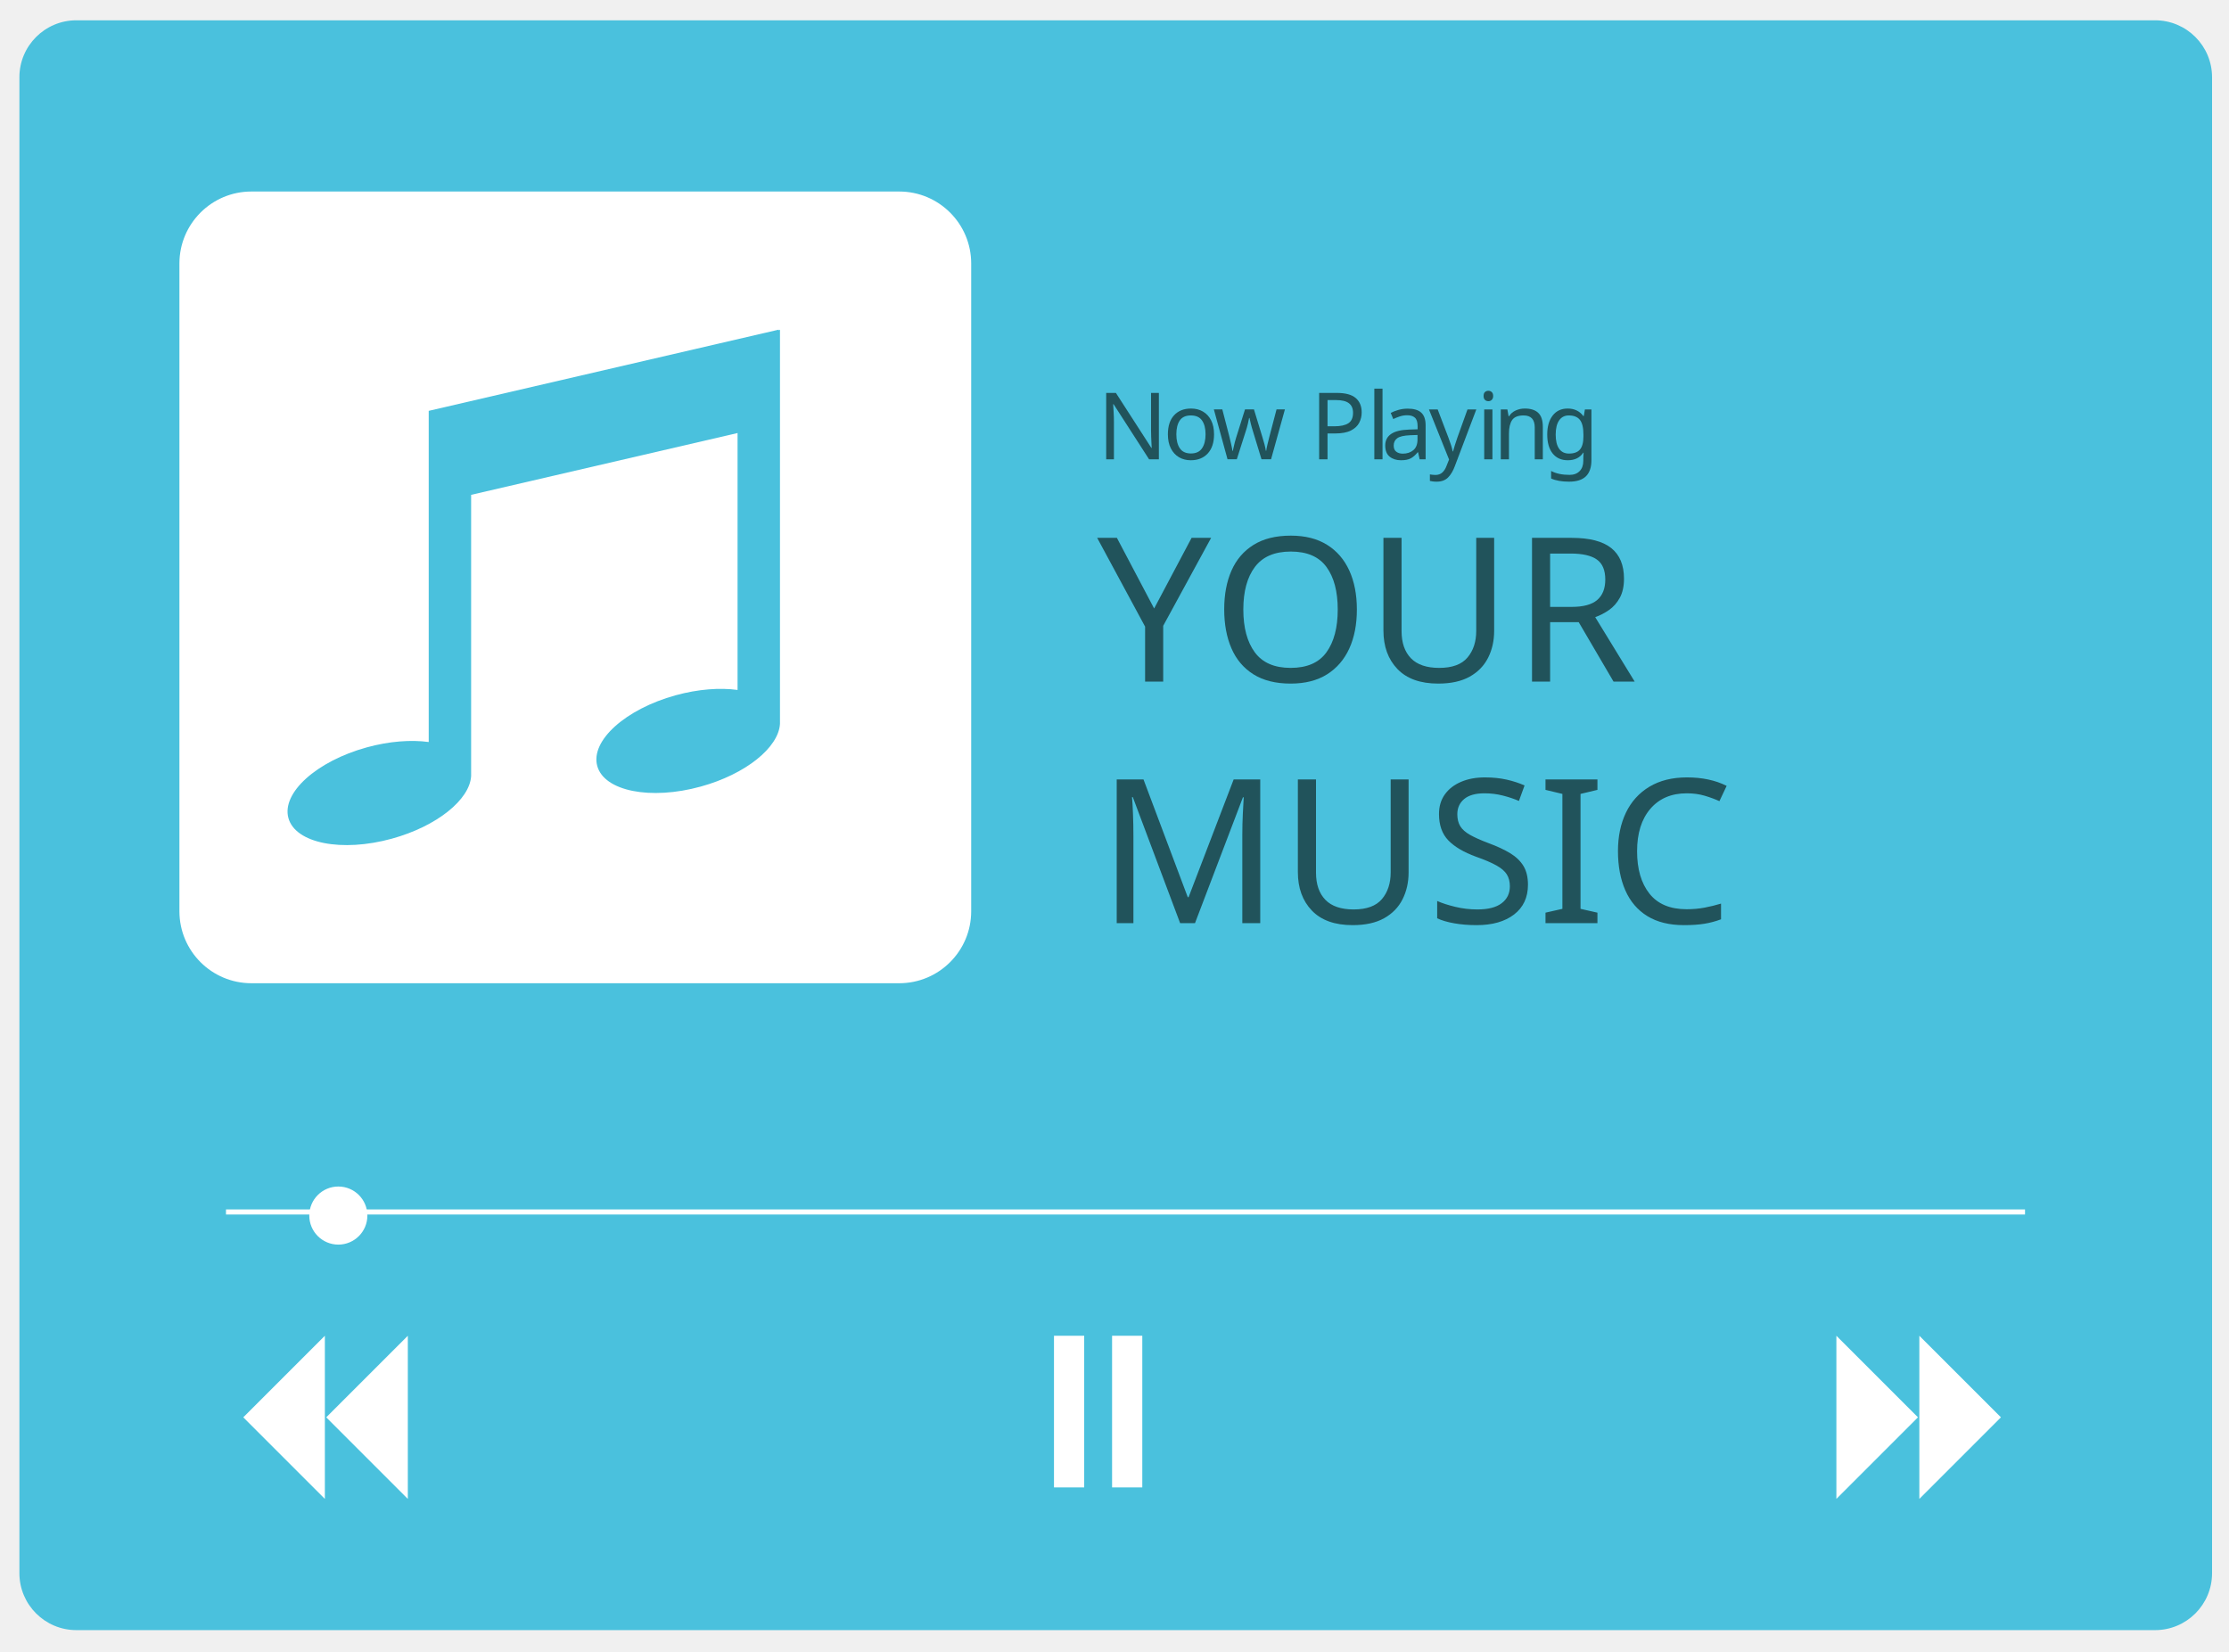
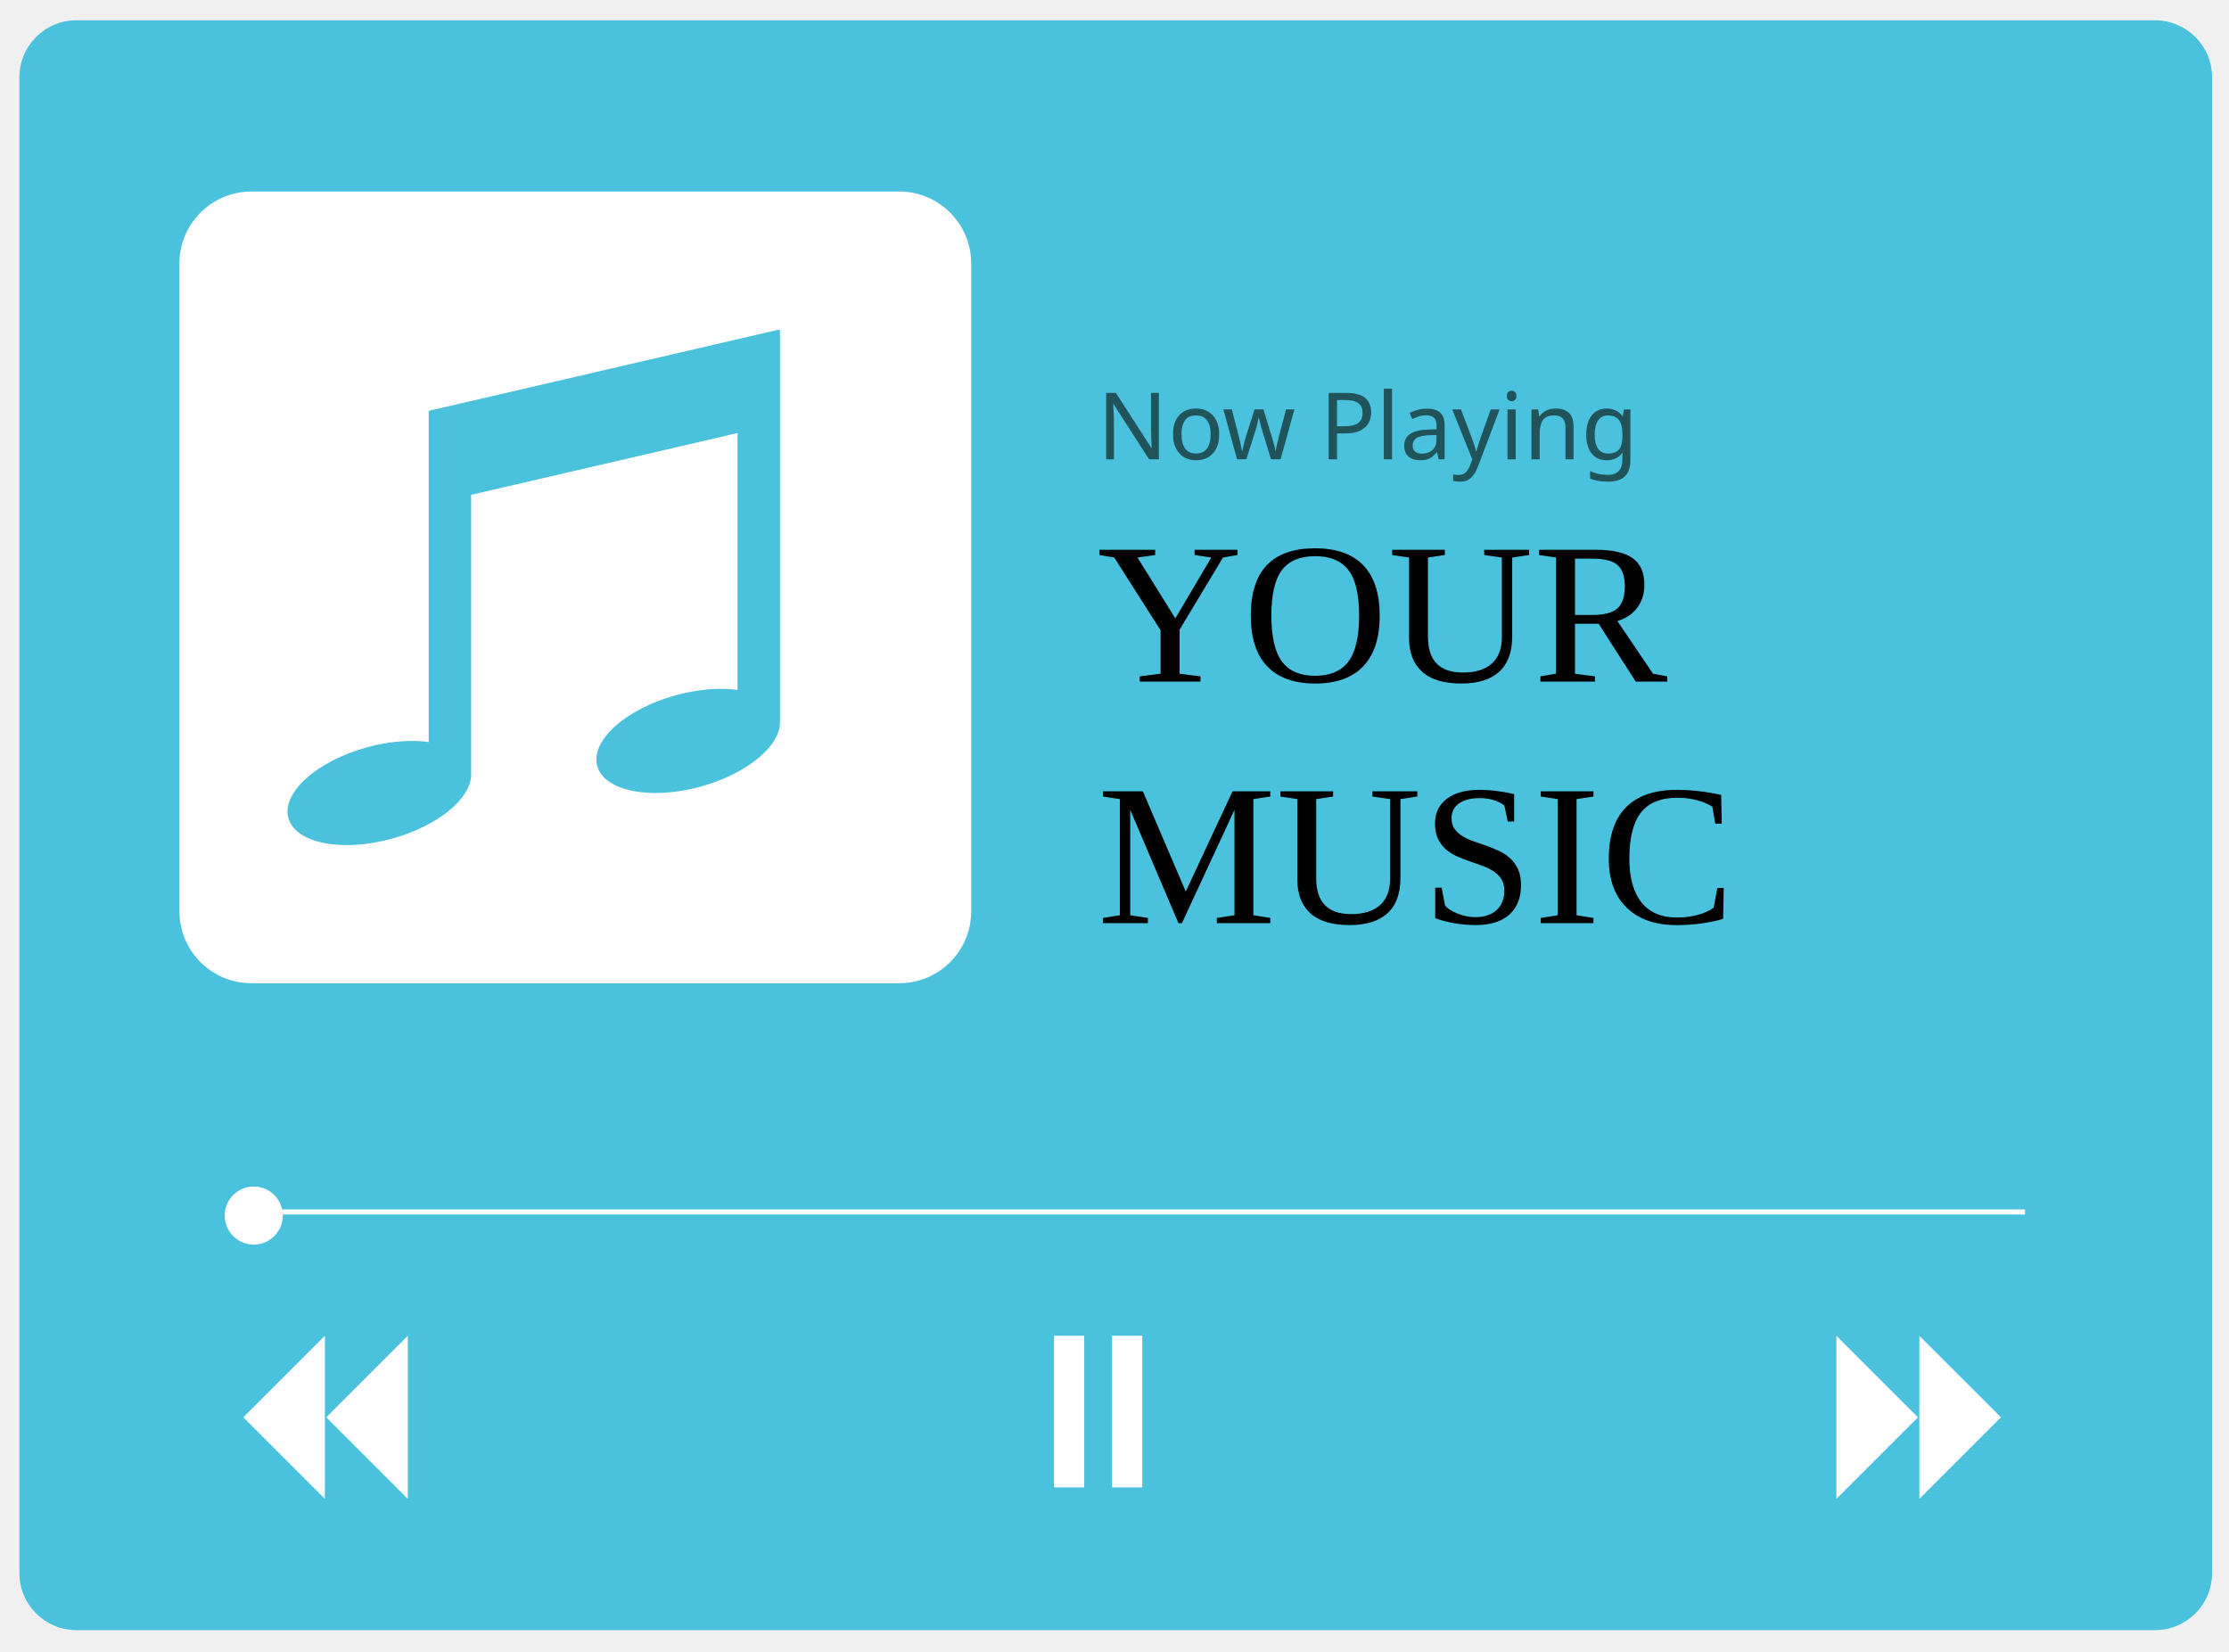
<svg xmlns="http://www.w3.org/2000/svg" viewBox="0 0 1317.64 976.26">
  <defs>
    <style>
        .musicGeneralCls-1 {
            fill: #4ac1dd;
        }
        
        .musicGeneralCls-2 {
            fill: #fff;
        }
        
        .musicGeneralCls-3 {
            font-size: 55px;
        }
        
        .musicGeneralCls-3,
        .musicGeneralCls-5 {
            fill: #21535b;
            font-family: "HelvNeue Roman for IBM";
        }
-         
+ 
        .musicGeneralCls-4 {
-             letter-spacing: -1px;
+             font-size: 119px;
        }
        
        .musicGeneralCls-5 {
-             font-size: 119px;
-         }
-         
-         .musicGeneralCls-6 {
-             letter-spacing: -7px;
-         }
-         
-         .musicGeneralCls-7 {
-             letter-spacing: 1px;
-         }
-         
-         .musicGeneralCls-8 {
            fill: none;
            stroke: #fff;
            stroke-miterlimit: 10;
            stroke-width: 3px;
        }
        </style>
  </defs>
  <rect class="musicGeneralCls-1" x="11.47" y="12" width="1296.16" height="951.7" rx="33.69" ry="33.69" />
  <rect class="musicGeneralCls-2" x="106.06" y="113.22" width="468.05" height="468.05" rx="42.56" ry="42.56" />
-   <text class="musicGeneralCls-3" transform="translate(648.58 271.55)">N
-         <tspan class="musicGeneralCls-4" x="38.77" y="0">o</tspan>
-     <tspan x="68.36" y="0">w Pl</tspan>
-     <tspan x="167.75" y="0">a</tspan>
-     <tspan x="196.07" y="0">yi</tspan>
-     <tspan x="233.91" y="0">n</tspan>
-     <tspan x="263.01" y="0">g</tspan>
-   </text>
-   <text class="musicGeneralCls-5" transform="translate(648.58 402.94)">
-     <tspan class="musicGeneralCls-6" x="0" y="0">Y</tspan>
-     <tspan class="musicGeneralCls-7" x="67.83" y="0">O</tspan>
-     <tspan x="158.51" y="0">UR</tspan>
+   <text class="musicGeneralCls-3" transform="translate(648.58 271.55)">Now Playing</text>
+   <text class="musicGeneralCls-4" transform="translate(648.58 402.94)">
+     <tspan x="0" y="0">YOUR</tspan>
    <tspan x="0" y="142.8">MUSIC</tspan>
  </text>
  <polyline class="musicGeneralCls-2" points="192.04 886.13 143.81 837.9 192.04 789.68" />
  <polyline class="musicGeneralCls-2" points="241.08 886.13 192.85 837.9 241.08 789.68" />
  <polyline class="musicGeneralCls-2" points="1134.59 789.68 1182.82 837.9 1134.59 886.13" />
  <polyline class="musicGeneralCls-2" points="1085.55 789.68 1133.78 837.9 1085.55 886.13" />
  <rect class="musicGeneralCls-2" x="623.05" y="789.68" width="17.86" height="89.64" />
  <rect class="musicGeneralCls-2" x="657.39" y="789.68" width="17.86" height="89.64" />
-   <line class="musicGeneralCls-8" x1="133.59" y1="716.5" x2="1197.06" y2="716.5" />
-   <circle id="seek" class="musicGeneralCls-2" cx="200" cy="718.62" r="17.17" />
+   <line class="musicGeneralCls-5" x1="133.59" y1="716.5" x2="1197.06" y2="716.5" />
+   <circle id="seek" class="musicGeneralCls-2" cx="150" cy="718.62" r="17.17" />
  <path class="musicGeneralCls-1" d="M461.08,194.9l-0.77.42v-0.43l-206.88,48V438.67c-10.49-1.42-23.31-.5-36.61,3.16-29.7,8.18-50.44,26.9-46.33,41.8S202,504,231.69,495.8c26.56-7.32,46-23.07,46.81-37l0,0V292.54L436,256V407.88c-10.49-1.42-23.31-.5-36.61,3.16-29.7,8.18-50.44,26.9-46.33,41.8s31.51,20.35,61.2,12.16c26.61-7.33,46-23.13,46.81-37.05h0V194.9Z" />
</svg>
